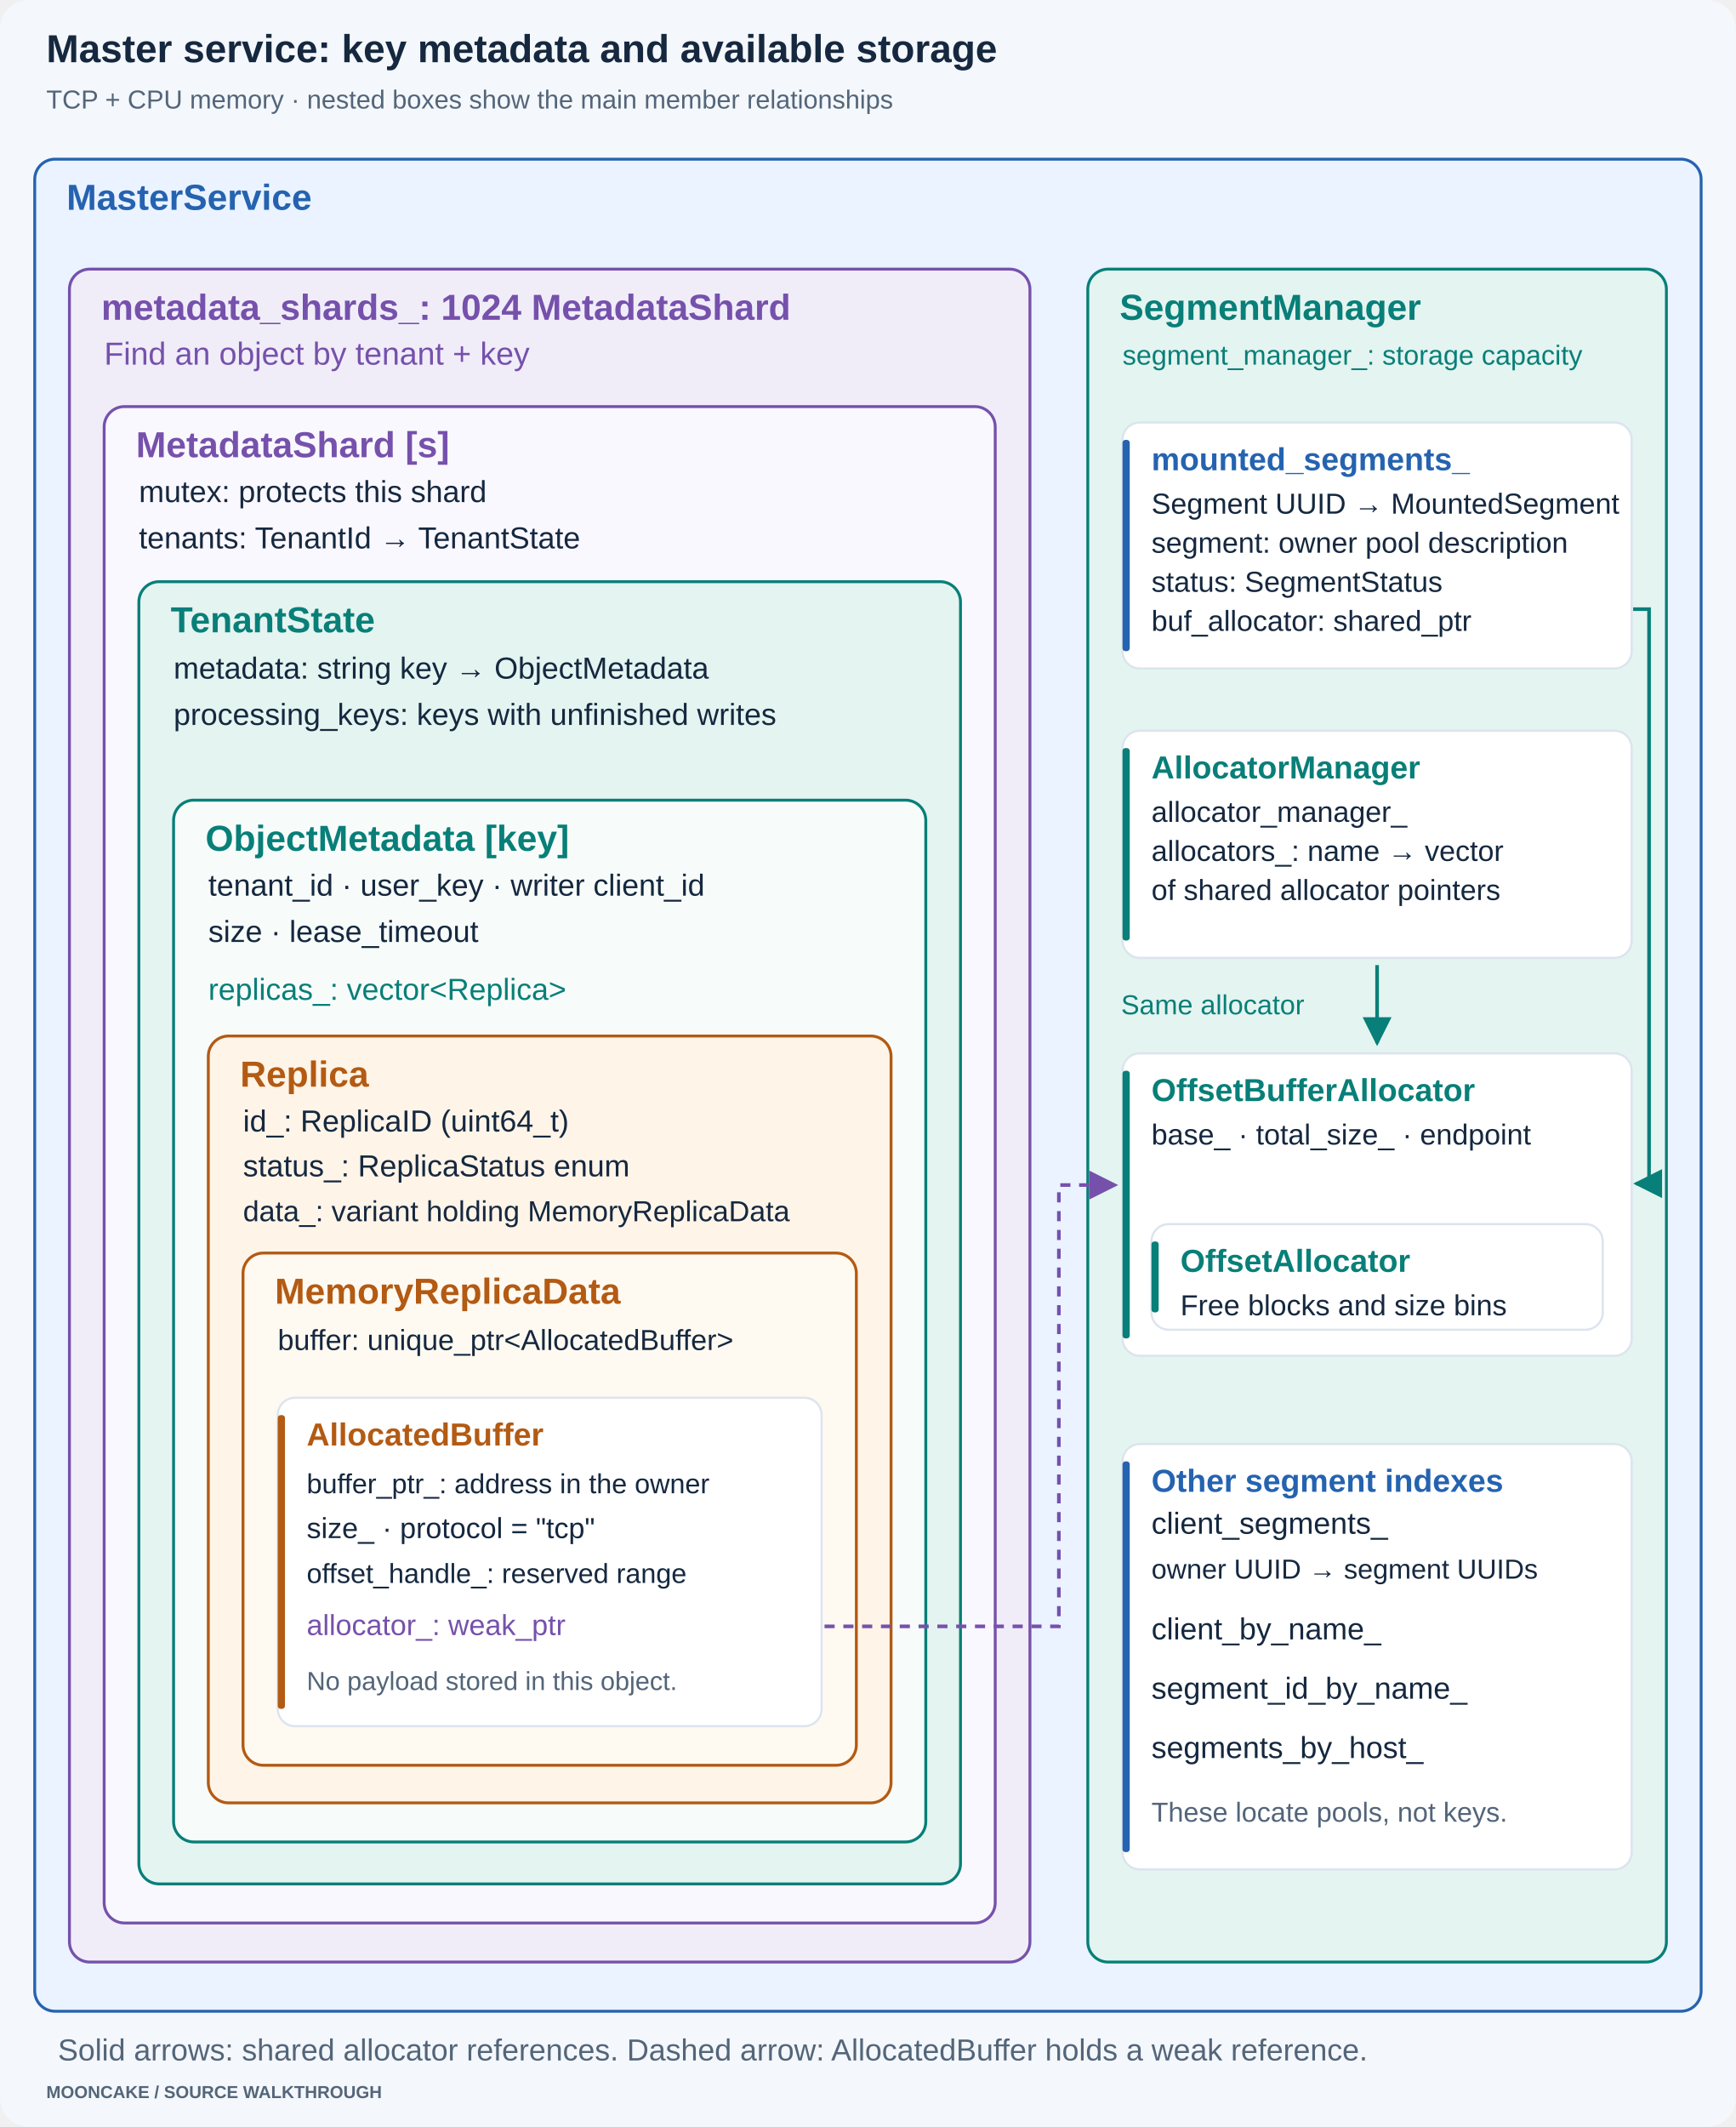
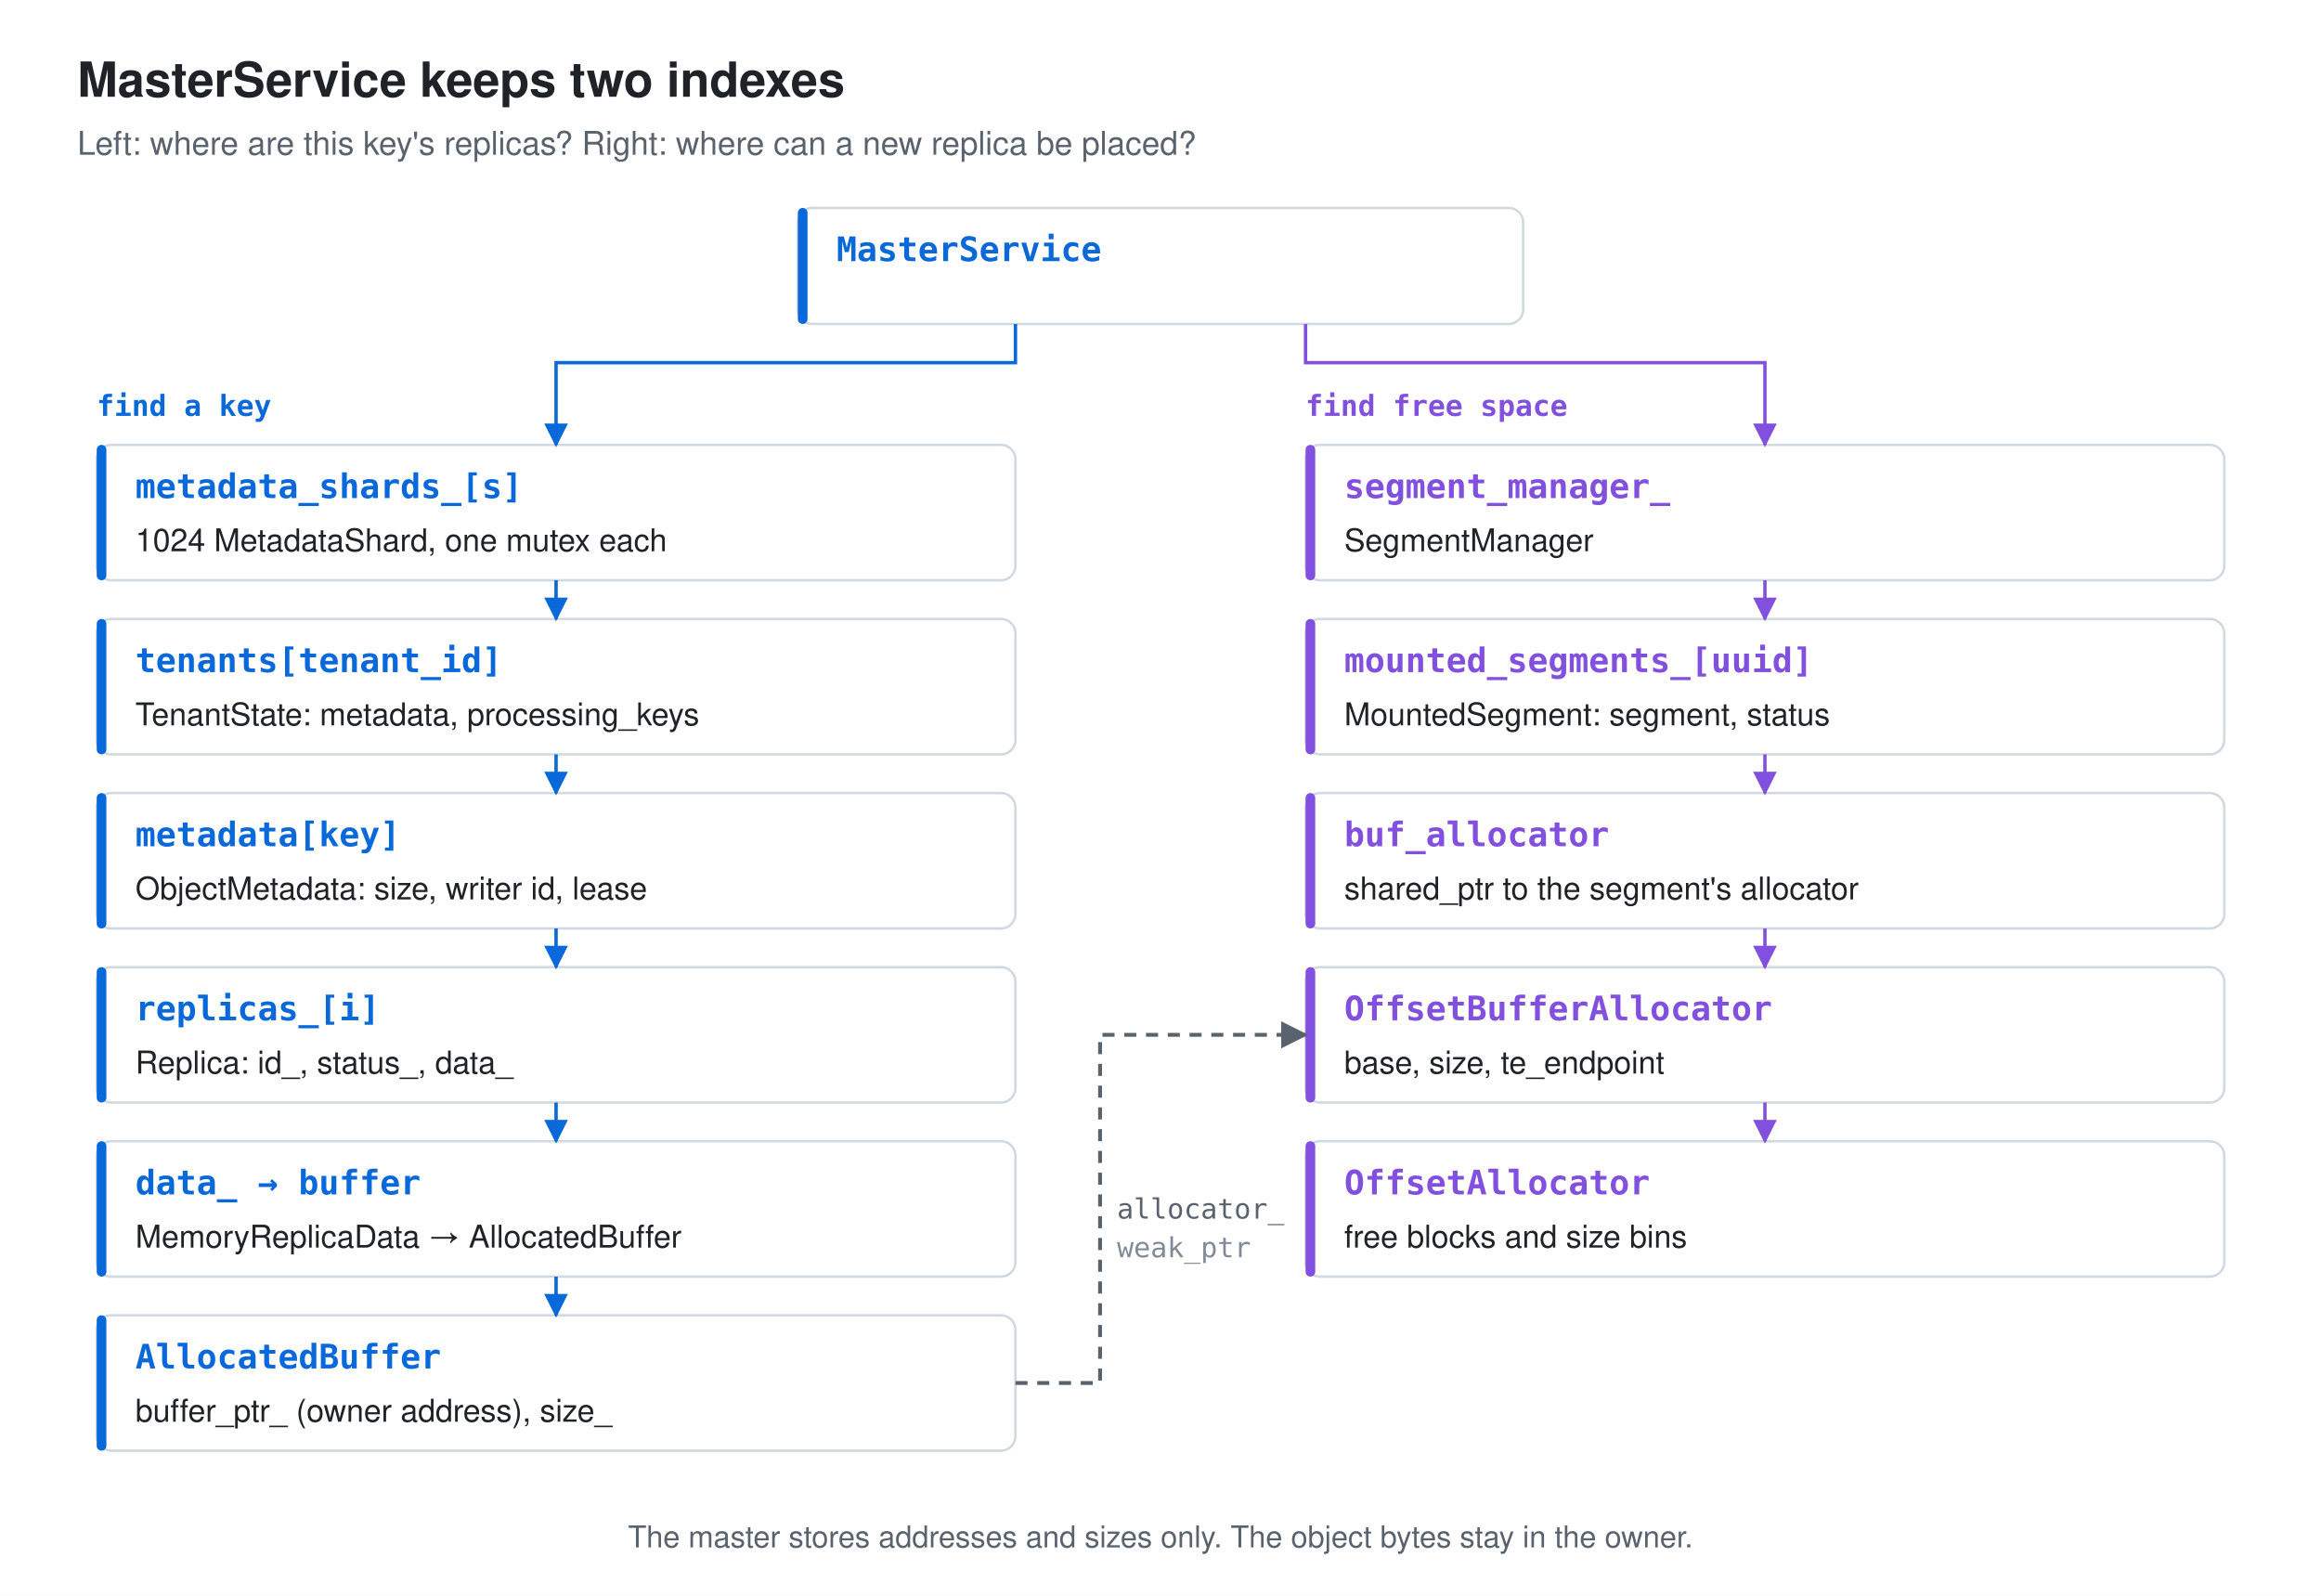
- <svg xmlns="http://www.w3.org/2000/svg" width="1200" height="1470" viewBox="0 0 1200 1470" role="img" aria-labelledby="title desc">
+ <svg xmlns="http://www.w3.org/2000/svg" width="960" height="660" viewBox="0 0 960 660" role="img" aria-labelledby="t d">
  <defs>
-     <marker id="arrow" viewBox="0 0 10 10" refX="9" refY="5" markerWidth="8" markerHeight="8" orient="auto-start-reverse">
-       <path d="M 0 0 L 10 5 L 0 10 z" fill="context-stroke" />
+     <marker id="a-0969da" viewBox="0 0 10 10" refX="9" refY="5" markerWidth="7" markerHeight="7" orient="auto-start-reverse">
+       <path d="M 0 0 L 10 5 L 0 10 z" fill="#0969da" />
+     </marker>
+     <marker id="a-8250df" viewBox="0 0 10 10" refX="9" refY="5" markerWidth="7" markerHeight="7" orient="auto-start-reverse">
+       <path d="M 0 0 L 10 5 L 0 10 z" fill="#8250df" />
+     </marker>
+     <marker id="a-1a7f37" viewBox="0 0 10 10" refX="9" refY="5" markerWidth="7" markerHeight="7" orient="auto-start-reverse">
+       <path d="M 0 0 L 10 5 L 0 10 z" fill="#1a7f37" />
+     </marker>
+     <marker id="a-bc4c00" viewBox="0 0 10 10" refX="9" refY="5" markerWidth="7" markerHeight="7" orient="auto-start-reverse">
+       <path d="M 0 0 L 10 5 L 0 10 z" fill="#bc4c00" />
+     </marker>
+     <marker id="a-59636e" viewBox="0 0 10 10" refX="9" refY="5" markerWidth="7" markerHeight="7" orient="auto-start-reverse">
+       <path d="M 0 0 L 10 5 L 0 10 z" fill="#59636e" />
+     </marker>
+     <marker id="a-d1d9e0" viewBox="0 0 10 10" refX="9" refY="5" markerWidth="7" markerHeight="7" orient="auto-start-reverse">
+       <path d="M 0 0 L 10 5 L 0 10 z" fill="#d1d9e0" />
    </marker>
  </defs>
-   <rect width="1200" height="1470" rx="20" fill="#f4f7fb" />
-   <g font-family="Arial, Helvetica, sans-serif">
-     <text x="32" y="43" font-size="27" fill="#15283f" font-weight="700" text-anchor="start">Master service: key metadata and available storage</text>
-     <text x="32" y="75" font-size="18" fill="#536579" font-weight="400" text-anchor="start">TCP + CPU memory · nested boxes show the main member relationships</text>
-     <rect x="24" y="110" width="1152" height="1280" rx="14" fill="#eaf3ff" stroke="#2563b0" stroke-width="2" />
-     <text x="46" y="145" font-size="25" fill="#2563b0" font-weight="700" text-anchor="start">MasterService</text>
-     <rect x="48" y="186" width="664" height="1170" rx="14" fill="#f0edf9" stroke="#7651ac" stroke-width="2" />
-     <text x="70" y="221" font-size="25" fill="#7651ac" font-weight="700" text-anchor="start">metadata_shards_: 1024 MetadataShard</text>
-     <text x="72" y="252" font-size="22" fill="#7651ac" font-weight="400" text-anchor="start">Find an object by tenant + key</text>
-     <rect x="72" y="281" width="616" height="1048" rx="14" fill="#faf8ff" stroke="#7651ac" stroke-width="2" />
-     <text x="94" y="316" font-size="25" fill="#7651ac" font-weight="700" text-anchor="start">MetadataShard  [s]</text>
-     <text x="96" y="347" font-size="21" fill="#15283f" font-weight="400" text-anchor="start">mutex: protects this shard</text>
-     <text x="96" y="379" font-size="21" fill="#15283f" font-weight="400" text-anchor="start">tenants: TenantId → TenantState</text>
-     <rect x="96" y="402" width="568" height="900" rx="14" fill="#e4f4f0" stroke="#087f78" stroke-width="2" />
-     <text x="118" y="437" font-size="25" fill="#087f78" font-weight="700" text-anchor="start">TenantState</text>
-     <text x="120" y="469" font-size="21" fill="#15283f" font-weight="400" text-anchor="start">metadata: string key → ObjectMetadata</text>
-     <text x="120" y="501" font-size="21" fill="#15283f" font-weight="400" text-anchor="start">processing_keys: keys with unfinished writes</text>
-     <rect x="120" y="553" width="520" height="720" rx="14" fill="#f7fcfa" stroke="#087f78" stroke-width="2" />
-     <text x="142" y="588" font-size="25" fill="#087f78" font-weight="700" text-anchor="start">ObjectMetadata  [key]</text>
-     <text x="144" y="619" font-size="21" fill="#15283f" font-weight="400" text-anchor="start">tenant_id · user_key · writer client_id</text>
-     <text x="144" y="651" font-size="21" fill="#15283f" font-weight="400" text-anchor="start">size · lease_timeout</text>
-     <text x="144" y="691" font-size="21" fill="#087f78" font-weight="400" text-anchor="start">replicas_: vector&lt;Replica&gt;</text>
-     <rect x="144" y="716" width="472" height="530" rx="14" fill="#fff4e8" stroke="#b35a13" stroke-width="2" />
-     <text x="166" y="751" font-size="25" fill="#b35a13" font-weight="700" text-anchor="start">Replica</text>
-     <text x="168" y="782" font-size="21" fill="#15283f" font-weight="400" text-anchor="start">id_: ReplicaID (uint64_t)</text>
-     <text x="168" y="813" font-size="21" fill="#15283f" font-weight="400" text-anchor="start">status_: ReplicaStatus enum</text>
-     <text x="168" y="844" font-size="20" fill="#15283f" font-weight="400" text-anchor="start">data_: variant holding MemoryReplicaData</text>
-     <rect x="168" y="866" width="424" height="354" rx="14" fill="#fffaf1" stroke="#b35a13" stroke-width="2" />
-     <text x="190" y="901" font-size="25" fill="#b35a13" font-weight="700" text-anchor="start">MemoryReplicaData</text>
-     <text x="192" y="933" font-size="20" fill="#15283f" font-weight="400" text-anchor="start">buffer: unique_ptr&lt;AllocatedBuffer&gt;</text>
-     <rect x="192" y="966" width="376" height="227" rx="12" fill="white" stroke="#dce4ee" stroke-width="1.5" />
-     <rect x="192" y="978" width="5" height="203" rx="2" fill="#b35a13" />
-     <text x="212" y="999" font-size="22" fill="#b35a13" font-weight="700" text-anchor="start">AllocatedBuffer</text>
-     <text x="212" y="1032" font-size="19" fill="#15283f" font-weight="400" text-anchor="start">buffer_ptr_: address in the owner</text>
-     <text x="212" y="1063" font-size="20" fill="#15283f" font-weight="400" text-anchor="start">size_ · protocol = "tcp"</text>
-     <text x="212" y="1094" font-size="19" fill="#15283f" font-weight="400" text-anchor="start">offset_handle_: reserved range</text>
-     <text x="212" y="1130" font-size="20" fill="#7651ac" font-weight="400" text-anchor="start">allocator_: weak_ptr</text>
-     <text x="212" y="1168" font-size="18" fill="#536579" font-weight="400" text-anchor="start">No payload stored in this object.</text>
-     <rect x="752" y="186" width="400" height="1170" rx="14" fill="#e4f4f0" stroke="#087f78" stroke-width="2" />
-     <text x="774" y="221" font-size="25" fill="#087f78" font-weight="700" text-anchor="start">SegmentManager</text>
-     <text x="776" y="252" font-size="19" fill="#087f78" font-weight="400" text-anchor="start">segment_manager_: storage capacity</text>
-     <rect x="776" y="292" width="352" height="170" rx="12" fill="white" stroke="#dce4ee" stroke-width="1.5" />
-     <rect x="776" y="304" width="5" height="146" rx="2" fill="#2563b0" />
-     <text x="796" y="325" font-size="22" fill="#2563b0" font-weight="700" text-anchor="start">mounted_segments_</text>
-     <text x="796" y="355" font-size="20" fill="#15283f" font-weight="400" text-anchor="start">Segment UUID → MountedSegment</text>
-     <text x="796" y="382" font-size="20" fill="#15283f" font-weight="400" text-anchor="start">segment: owner pool description</text>
-     <text x="796" y="409" font-size="20" fill="#15283f" font-weight="400" text-anchor="start">status: SegmentStatus</text>
-     <text x="796" y="436" font-size="20" fill="#15283f" font-weight="400" text-anchor="start">buf_allocator: shared_ptr</text>
-     <rect x="776" y="505" width="352" height="157" rx="12" fill="white" stroke="#dce4ee" stroke-width="1.5" />
-     <rect x="776" y="517" width="5" height="133" rx="2" fill="#087f78" />
-     <text x="796" y="538" font-size="22" fill="#087f78" font-weight="700" text-anchor="start">AllocatorManager</text>
-     <text x="796" y="568" font-size="20" fill="#15283f" font-weight="400" text-anchor="start">allocator_manager_</text>
-     <text x="796" y="595" font-size="20" fill="#15283f" font-weight="400" text-anchor="start">allocators_: name → vector</text>
-     <text x="796" y="622" font-size="20" fill="#15283f" font-weight="400" text-anchor="start">of shared allocator pointers</text>
-     <path d="M 952 667 L 952 721" fill="none" stroke="#087f78" stroke-width="2.5" marker-end="url(#arrow)" />
-     <text x="775" y="701" font-size="19" fill="#087f78" font-weight="400" text-anchor="start">Same allocator</text>
-     <rect x="776" y="728" width="352" height="209" rx="12" fill="white" stroke="#dce4ee" stroke-width="1.5" />
-     <rect x="776" y="740" width="5" height="185" rx="2" fill="#087f78" />
-     <text x="796" y="761" font-size="22" fill="#087f78" font-weight="700" text-anchor="start">OffsetBufferAllocator</text>
-     <text x="796" y="791" font-size="20" fill="#15283f" font-weight="400" text-anchor="start">base_ · total_size_ · endpoint</text>
-     <rect x="796" y="846" width="312" height="73" rx="12" fill="white" stroke="#dce4ee" stroke-width="1.5" />
-     <rect x="796" y="858" width="5" height="49" rx="2" fill="#087f78" />
-     <text x="816" y="879" font-size="22" fill="#087f78" font-weight="700" text-anchor="start">OffsetAllocator</text>
-     <text x="816" y="909" font-size="20" fill="#15283f" font-weight="400" text-anchor="start">Free blocks and size bins</text>
-     <path d="M 1129 421 L 1140 421 L 1140 818 L 1131 818" fill="none" stroke="#087f78" stroke-width="2.5" marker-end="url(#arrow)" />
-     <path d="M 570 1124 L 732 1124 L 732 819 L 771 819" fill="none" stroke="#7651ac" stroke-width="2.5" stroke-dasharray="7 6" marker-end="url(#arrow)" />
-     <rect x="776" y="998" width="352" height="294" rx="12" fill="white" stroke="#dce4ee" stroke-width="1.5" />
-     <rect x="776" y="1010" width="5" height="270" rx="2" fill="#2563b0" />
-     <text x="796" y="1031" font-size="22" fill="#2563b0" font-weight="700" text-anchor="start">Other segment indexes</text>
-     <text x="796" y="1060" font-size="21" fill="#15283f" font-weight="400" text-anchor="start">client_segments_</text>
-     <text x="796" y="1091" font-size="19" fill="#15283f" font-weight="400" text-anchor="start">owner UUID → segment UUIDs</text>
-     <text x="796" y="1133" font-size="21" fill="#15283f" font-weight="400" text-anchor="start">client_by_name_</text>
-     <text x="796" y="1174" font-size="21" fill="#15283f" font-weight="400" text-anchor="start">segment_id_by_name_</text>
-     <text x="796" y="1215" font-size="21" fill="#15283f" font-weight="400" text-anchor="start">segments_by_host_</text>
-     <text x="796" y="1259" font-size="19" fill="#536579" font-weight="400" text-anchor="start">These locate pools, not keys.</text>
-     <text x="40" y="1424" font-size="21" fill="#536579" font-weight="400" text-anchor="start">Solid arrows: shared allocator references. Dashed arrow: AllocatedBuffer holds a weak reference.</text>
-     <text x="32" y="1450" font-size="12" fill="#536579" font-weight="700" text-anchor="start">MOONCAKE  /  SOURCE WALKTHROUGH</text>
-   </g>
+   <rect width="960" height="660" fill="#ffffff" />
+   <text x="32.0" y="40.0" font-family="IBM Plex Sans, -apple-system, Helvetica Neue, Helvetica, Arial, sans-serif" font-size="20" fill="#1f2328" font-weight="600" text-anchor="start">MasterService keeps two indexes</text>
+   <text x="32.0" y="64.0" font-family="IBM Plex Sans, -apple-system, Helvetica Neue, Helvetica, Arial, sans-serif" font-size="13.5" fill="#59636e" font-weight="400" text-anchor="start">Left: where are this key's replicas?   Right: where can a new replica be placed?</text>
+   <rect x="330.0" y="86.0" width="300.0" height="48.0" rx="6" fill="#ffffff" stroke="#d1d9e0" stroke-width="1" />
+   <rect x="330.0" y="86.0" width="4" height="48.0" rx="2" fill="#0969da" />
+   <text x="346.0" y="108.0" font-family="JetBrains Mono, SFMono-Regular, Menlo, Consolas, monospace" font-size="14" fill="#0969da" font-weight="600" text-anchor="start">MasterService</text>
+   <text x="40.0" y="172.0" font-family="JetBrains Mono, SFMono-Regular, Menlo, Consolas, monospace" font-size="12" fill="#0969da" font-weight="700" text-anchor="start">find a key</text>
+   <text x="540.0" y="172.0" font-family="JetBrains Mono, SFMono-Regular, Menlo, Consolas, monospace" font-size="12" fill="#8250df" font-weight="700" text-anchor="start">find free space</text>
+   <rect x="40.0" y="184.0" width="380.0" height="56.0" rx="6" fill="#ffffff" stroke="#d1d9e0" stroke-width="1" />
+   <rect x="40.0" y="184.0" width="4" height="56.0" rx="2" fill="#0969da" />
+   <text x="56.0" y="206.0" font-family="JetBrains Mono, SFMono-Regular, Menlo, Consolas, monospace" font-size="14" fill="#0969da" font-weight="600" text-anchor="start">metadata_shards_[s]</text>
+   <text x="56.0" y="228.0" font-family="IBM Plex Sans, -apple-system, Helvetica Neue, Helvetica, Arial, sans-serif" font-size="13" fill="#1f2328" font-weight="400" text-anchor="start">1024 MetadataShard, one mutex each</text>
+   <rect x="40.0" y="256.0" width="380.0" height="56.0" rx="6" fill="#ffffff" stroke="#d1d9e0" stroke-width="1" />
+   <rect x="40.0" y="256.0" width="4" height="56.0" rx="2" fill="#0969da" />
+   <text x="56.0" y="278.0" font-family="JetBrains Mono, SFMono-Regular, Menlo, Consolas, monospace" font-size="14" fill="#0969da" font-weight="600" text-anchor="start">tenants[tenant_id]</text>
+   <text x="56.0" y="300.0" font-family="IBM Plex Sans, -apple-system, Helvetica Neue, Helvetica, Arial, sans-serif" font-size="13" fill="#1f2328" font-weight="400" text-anchor="start">TenantState: metadata, processing_keys</text>
+   <path d="M 230.0 240.0 L 230.0 256.0" fill="none" stroke="#0969da" stroke-width="1.4" marker-end="url(#a-0969da)" />
+   <rect x="40.0" y="328.0" width="380.0" height="56.0" rx="6" fill="#ffffff" stroke="#d1d9e0" stroke-width="1" />
+   <rect x="40.0" y="328.0" width="4" height="56.0" rx="2" fill="#0969da" />
+   <text x="56.0" y="350.0" font-family="JetBrains Mono, SFMono-Regular, Menlo, Consolas, monospace" font-size="14" fill="#0969da" font-weight="600" text-anchor="start">metadata[key]</text>
+   <text x="56.0" y="372.0" font-family="IBM Plex Sans, -apple-system, Helvetica Neue, Helvetica, Arial, sans-serif" font-size="13" fill="#1f2328" font-weight="400" text-anchor="start">ObjectMetadata: size, writer id, lease</text>
+   <path d="M 230.0 312.0 L 230.0 328.0" fill="none" stroke="#0969da" stroke-width="1.4" marker-end="url(#a-0969da)" />
+   <rect x="40.0" y="400.0" width="380.0" height="56.0" rx="6" fill="#ffffff" stroke="#d1d9e0" stroke-width="1" />
+   <rect x="40.0" y="400.0" width="4" height="56.0" rx="2" fill="#0969da" />
+   <text x="56.0" y="422.0" font-family="JetBrains Mono, SFMono-Regular, Menlo, Consolas, monospace" font-size="14" fill="#0969da" font-weight="600" text-anchor="start">replicas_[i]</text>
+   <text x="56.0" y="444.0" font-family="IBM Plex Sans, -apple-system, Helvetica Neue, Helvetica, Arial, sans-serif" font-size="13" fill="#1f2328" font-weight="400" text-anchor="start">Replica: id_, status_, data_</text>
+   <path d="M 230.0 384.0 L 230.0 400.0" fill="none" stroke="#0969da" stroke-width="1.4" marker-end="url(#a-0969da)" />
+   <rect x="40.0" y="472.0" width="380.0" height="56.0" rx="6" fill="#ffffff" stroke="#d1d9e0" stroke-width="1" />
+   <rect x="40.0" y="472.0" width="4" height="56.0" rx="2" fill="#0969da" />
+   <text x="56.0" y="494.0" font-family="JetBrains Mono, SFMono-Regular, Menlo, Consolas, monospace" font-size="14" fill="#0969da" font-weight="600" text-anchor="start">data_ → buffer</text>
+   <text x="56.0" y="516.0" font-family="IBM Plex Sans, -apple-system, Helvetica Neue, Helvetica, Arial, sans-serif" font-size="13" fill="#1f2328" font-weight="400" text-anchor="start">MemoryReplicaData → AllocatedBuffer</text>
+   <path d="M 230.0 456.0 L 230.0 472.0" fill="none" stroke="#0969da" stroke-width="1.4" marker-end="url(#a-0969da)" />
+   <rect x="40.0" y="544.0" width="380.0" height="56.0" rx="6" fill="#ffffff" stroke="#d1d9e0" stroke-width="1" />
+   <rect x="40.0" y="544.0" width="4" height="56.0" rx="2" fill="#0969da" />
+   <text x="56.0" y="566.0" font-family="JetBrains Mono, SFMono-Regular, Menlo, Consolas, monospace" font-size="14" fill="#0969da" font-weight="600" text-anchor="start">AllocatedBuffer</text>
+   <text x="56.0" y="588.0" font-family="IBM Plex Sans, -apple-system, Helvetica Neue, Helvetica, Arial, sans-serif" font-size="13" fill="#1f2328" font-weight="400" text-anchor="start">buffer_ptr_ (owner address), size_</text>
+   <path d="M 230.0 528.0 L 230.0 544.0" fill="none" stroke="#0969da" stroke-width="1.4" marker-end="url(#a-0969da)" />
+   <rect x="540.0" y="184.0" width="380.0" height="56.0" rx="6" fill="#ffffff" stroke="#d1d9e0" stroke-width="1" />
+   <rect x="540.0" y="184.0" width="4" height="56.0" rx="2" fill="#8250df" />
+   <text x="556.0" y="206.0" font-family="JetBrains Mono, SFMono-Regular, Menlo, Consolas, monospace" font-size="14" fill="#8250df" font-weight="600" text-anchor="start">segment_manager_</text>
+   <text x="556.0" y="228.0" font-family="IBM Plex Sans, -apple-system, Helvetica Neue, Helvetica, Arial, sans-serif" font-size="13" fill="#1f2328" font-weight="400" text-anchor="start">SegmentManager</text>
+   <rect x="540.0" y="256.0" width="380.0" height="56.0" rx="6" fill="#ffffff" stroke="#d1d9e0" stroke-width="1" />
+   <rect x="540.0" y="256.0" width="4" height="56.0" rx="2" fill="#8250df" />
+   <text x="556.0" y="278.0" font-family="JetBrains Mono, SFMono-Regular, Menlo, Consolas, monospace" font-size="14" fill="#8250df" font-weight="600" text-anchor="start">mounted_segments_[uuid]</text>
+   <text x="556.0" y="300.0" font-family="IBM Plex Sans, -apple-system, Helvetica Neue, Helvetica, Arial, sans-serif" font-size="13" fill="#1f2328" font-weight="400" text-anchor="start">MountedSegment: segment, status</text>
+   <path d="M 730.0 240.0 L 730.0 256.0" fill="none" stroke="#8250df" stroke-width="1.4" marker-end="url(#a-8250df)" />
+   <rect x="540.0" y="328.0" width="380.0" height="56.0" rx="6" fill="#ffffff" stroke="#d1d9e0" stroke-width="1" />
+   <rect x="540.0" y="328.0" width="4" height="56.0" rx="2" fill="#8250df" />
+   <text x="556.0" y="350.0" font-family="JetBrains Mono, SFMono-Regular, Menlo, Consolas, monospace" font-size="14" fill="#8250df" font-weight="600" text-anchor="start">buf_allocator</text>
+   <text x="556.0" y="372.0" font-family="IBM Plex Sans, -apple-system, Helvetica Neue, Helvetica, Arial, sans-serif" font-size="13" fill="#1f2328" font-weight="400" text-anchor="start">shared_ptr to the segment's allocator</text>
+   <path d="M 730.0 312.0 L 730.0 328.0" fill="none" stroke="#8250df" stroke-width="1.4" marker-end="url(#a-8250df)" />
+   <rect x="540.0" y="400.0" width="380.0" height="56.0" rx="6" fill="#ffffff" stroke="#d1d9e0" stroke-width="1" />
+   <rect x="540.0" y="400.0" width="4" height="56.0" rx="2" fill="#8250df" />
+   <text x="556.0" y="422.0" font-family="JetBrains Mono, SFMono-Regular, Menlo, Consolas, monospace" font-size="14" fill="#8250df" font-weight="600" text-anchor="start">OffsetBufferAllocator</text>
+   <text x="556.0" y="444.0" font-family="IBM Plex Sans, -apple-system, Helvetica Neue, Helvetica, Arial, sans-serif" font-size="13" fill="#1f2328" font-weight="400" text-anchor="start">base, size, te_endpoint</text>
+   <path d="M 730.0 384.0 L 730.0 400.0" fill="none" stroke="#8250df" stroke-width="1.4" marker-end="url(#a-8250df)" />
+   <rect x="540.0" y="472.0" width="380.0" height="56.0" rx="6" fill="#ffffff" stroke="#d1d9e0" stroke-width="1" />
+   <rect x="540.0" y="472.0" width="4" height="56.0" rx="2" fill="#8250df" />
+   <text x="556.0" y="494.0" font-family="JetBrains Mono, SFMono-Regular, Menlo, Consolas, monospace" font-size="14" fill="#8250df" font-weight="600" text-anchor="start">OffsetAllocator</text>
+   <text x="556.0" y="516.0" font-family="IBM Plex Sans, -apple-system, Helvetica Neue, Helvetica, Arial, sans-serif" font-size="13" fill="#1f2328" font-weight="400" text-anchor="start">free blocks and size bins</text>
+   <path d="M 730.0 456.0 L 730.0 472.0" fill="none" stroke="#8250df" stroke-width="1.4" marker-end="url(#a-8250df)" />
+   <path d="M 420.0 134.0 L 420.0 150.0 L 230.0 150.0 L 230.0 184.0" fill="none" stroke="#0969da" stroke-width="1.4" marker-end="url(#a-0969da)" />
+   <path d="M 540.0 134.0 L 540.0 150.0 L 730.0 150.0 L 730.0 184.0" fill="none" stroke="#8250df" stroke-width="1.4" marker-end="url(#a-8250df)" />
+   <path d="M 420.0 572.0 L 455.0 572.0 L 455.0 428.0 L 540.0 428.0" fill="none" stroke="#59636e" stroke-width="1.6" stroke-dasharray="5 4" marker-end="url(#a-59636e)" />
+   <text x="462.0" y="504.0" font-family="JetBrains Mono, SFMono-Regular, Menlo, Consolas, monospace" font-size="11.5" fill="#59636e" font-weight="500" text-anchor="start">allocator_</text>
+   <text x="462.0" y="520.0" font-family="JetBrains Mono, SFMono-Regular, Menlo, Consolas, monospace" font-size="11.5" fill="#818b98" font-weight="400" text-anchor="start">weak_ptr</text>
+   <text x="480.0" y="640.0" font-family="IBM Plex Sans, -apple-system, Helvetica Neue, Helvetica, Arial, sans-serif" font-size="12.5" fill="#59636e" font-weight="400" text-anchor="middle">The master stores addresses and sizes only. The object bytes stay in the owner.</text>
</svg>
